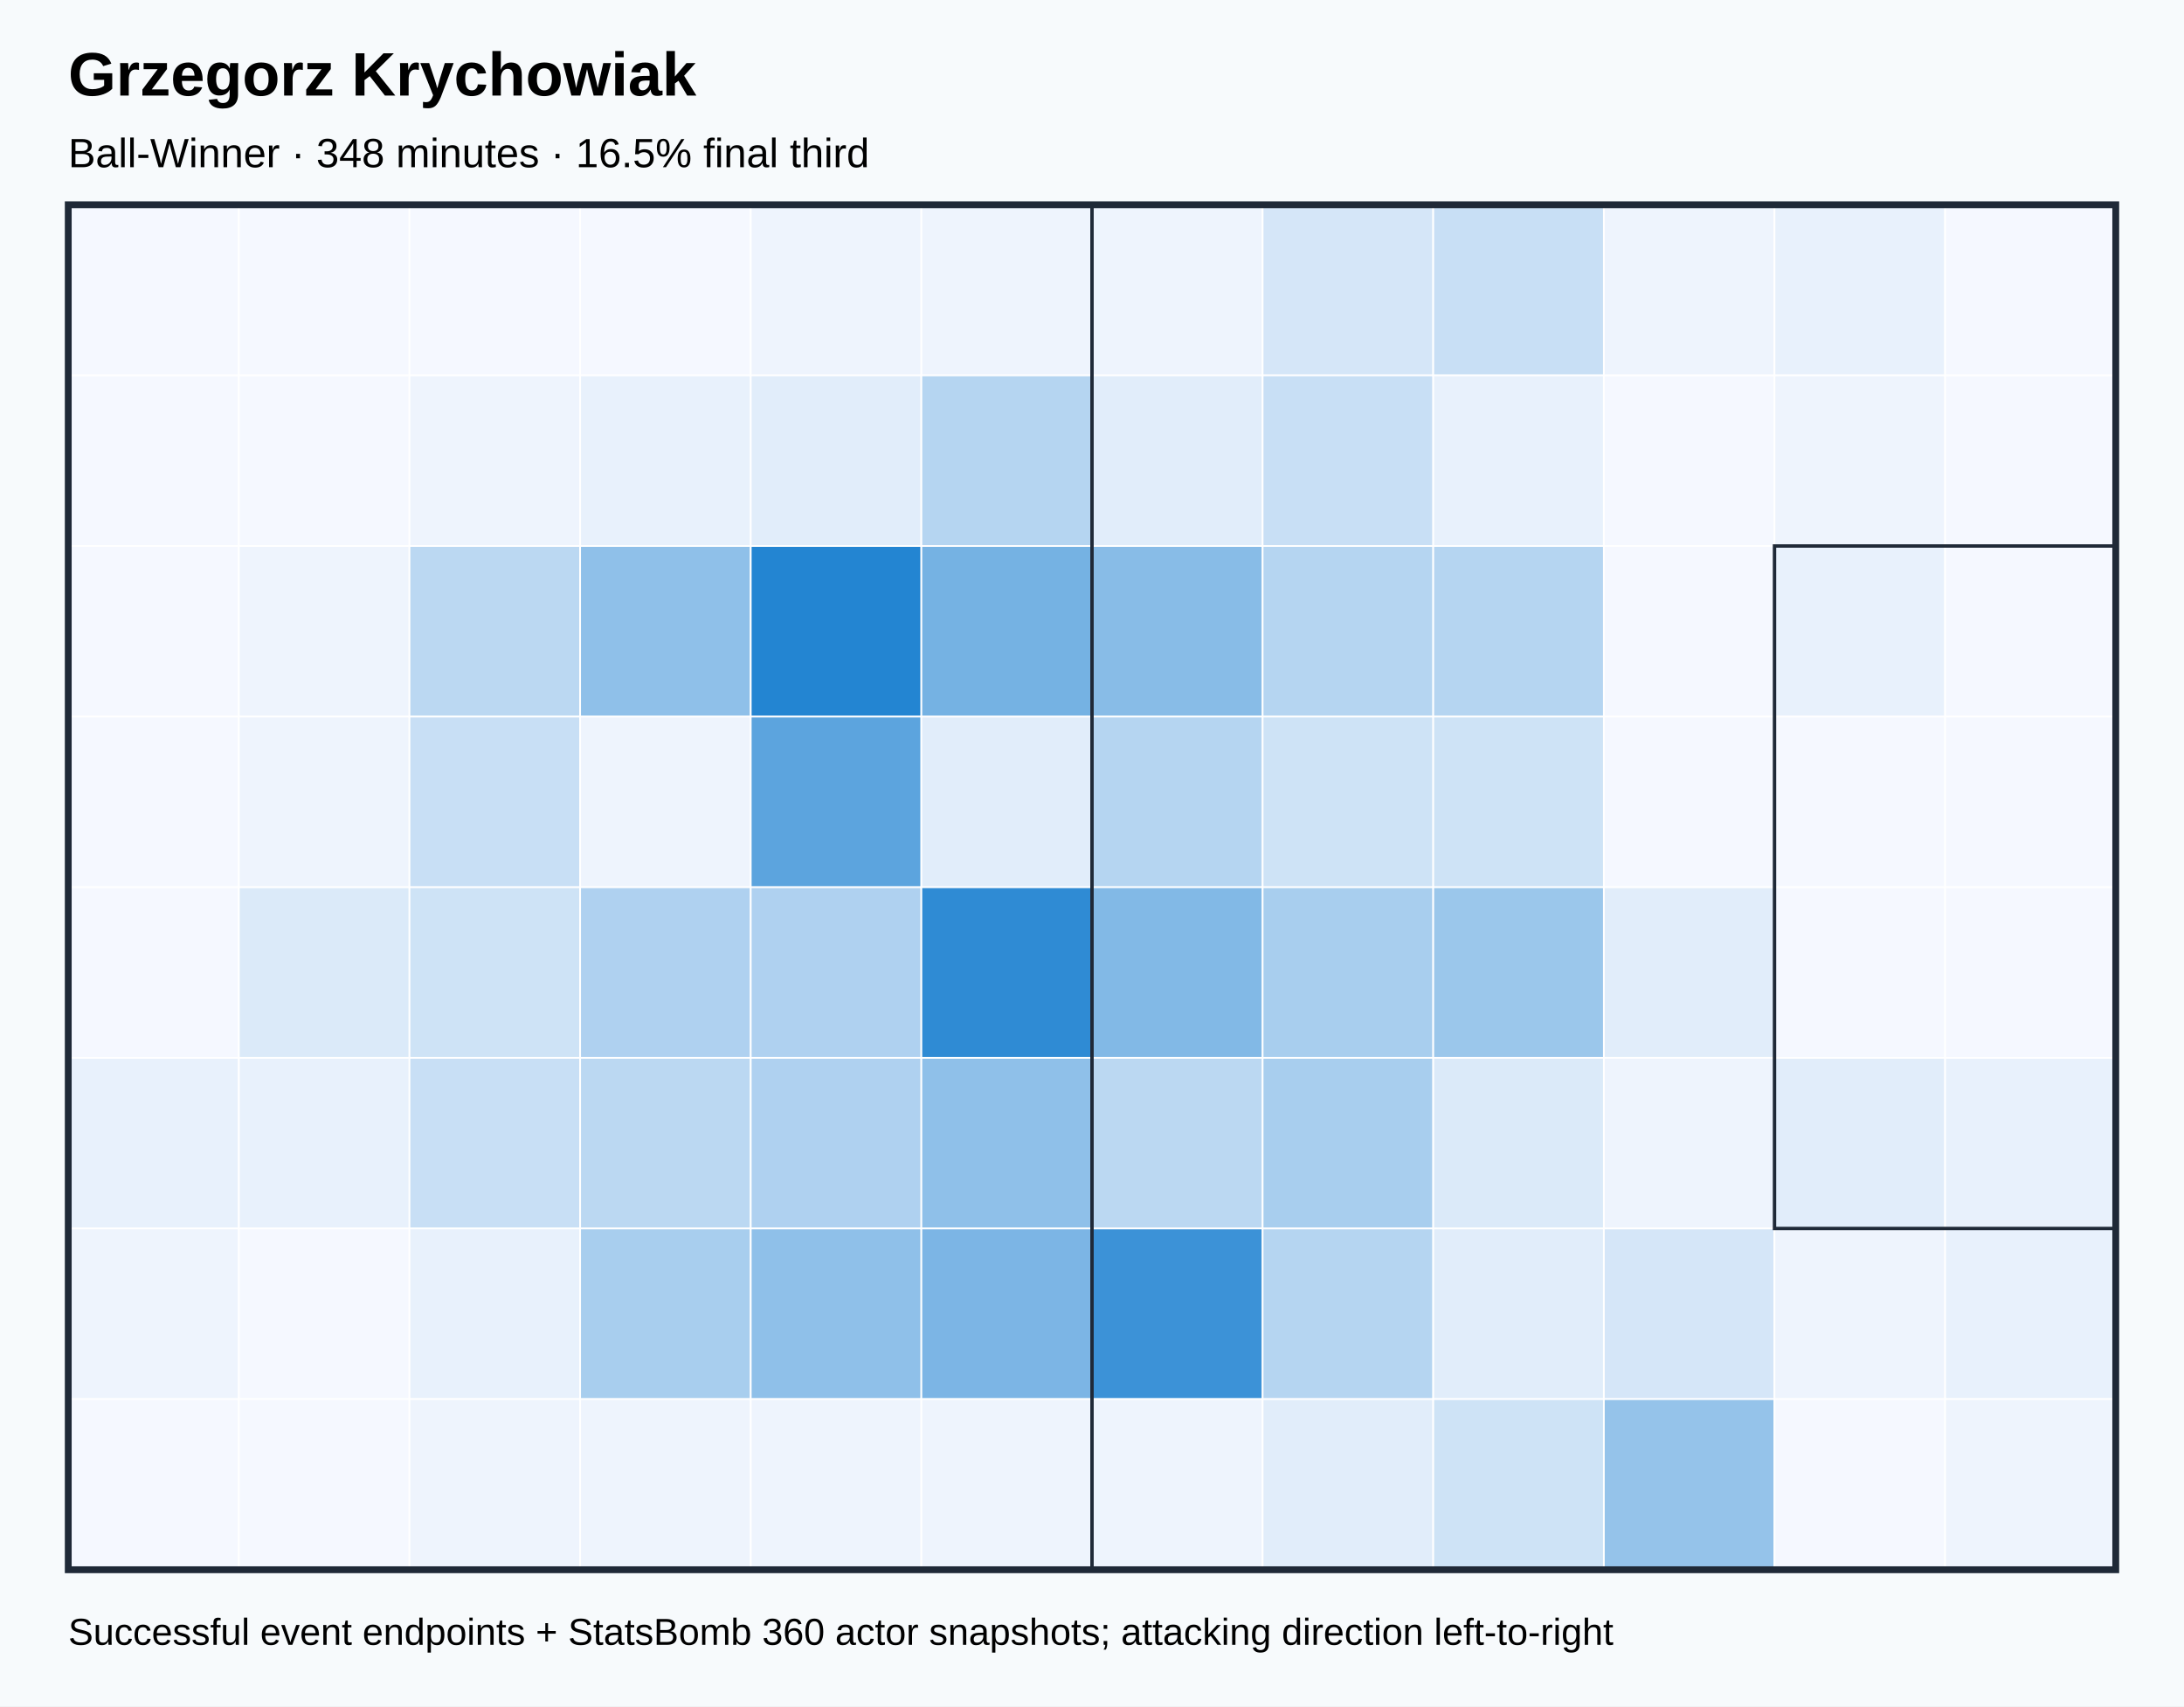
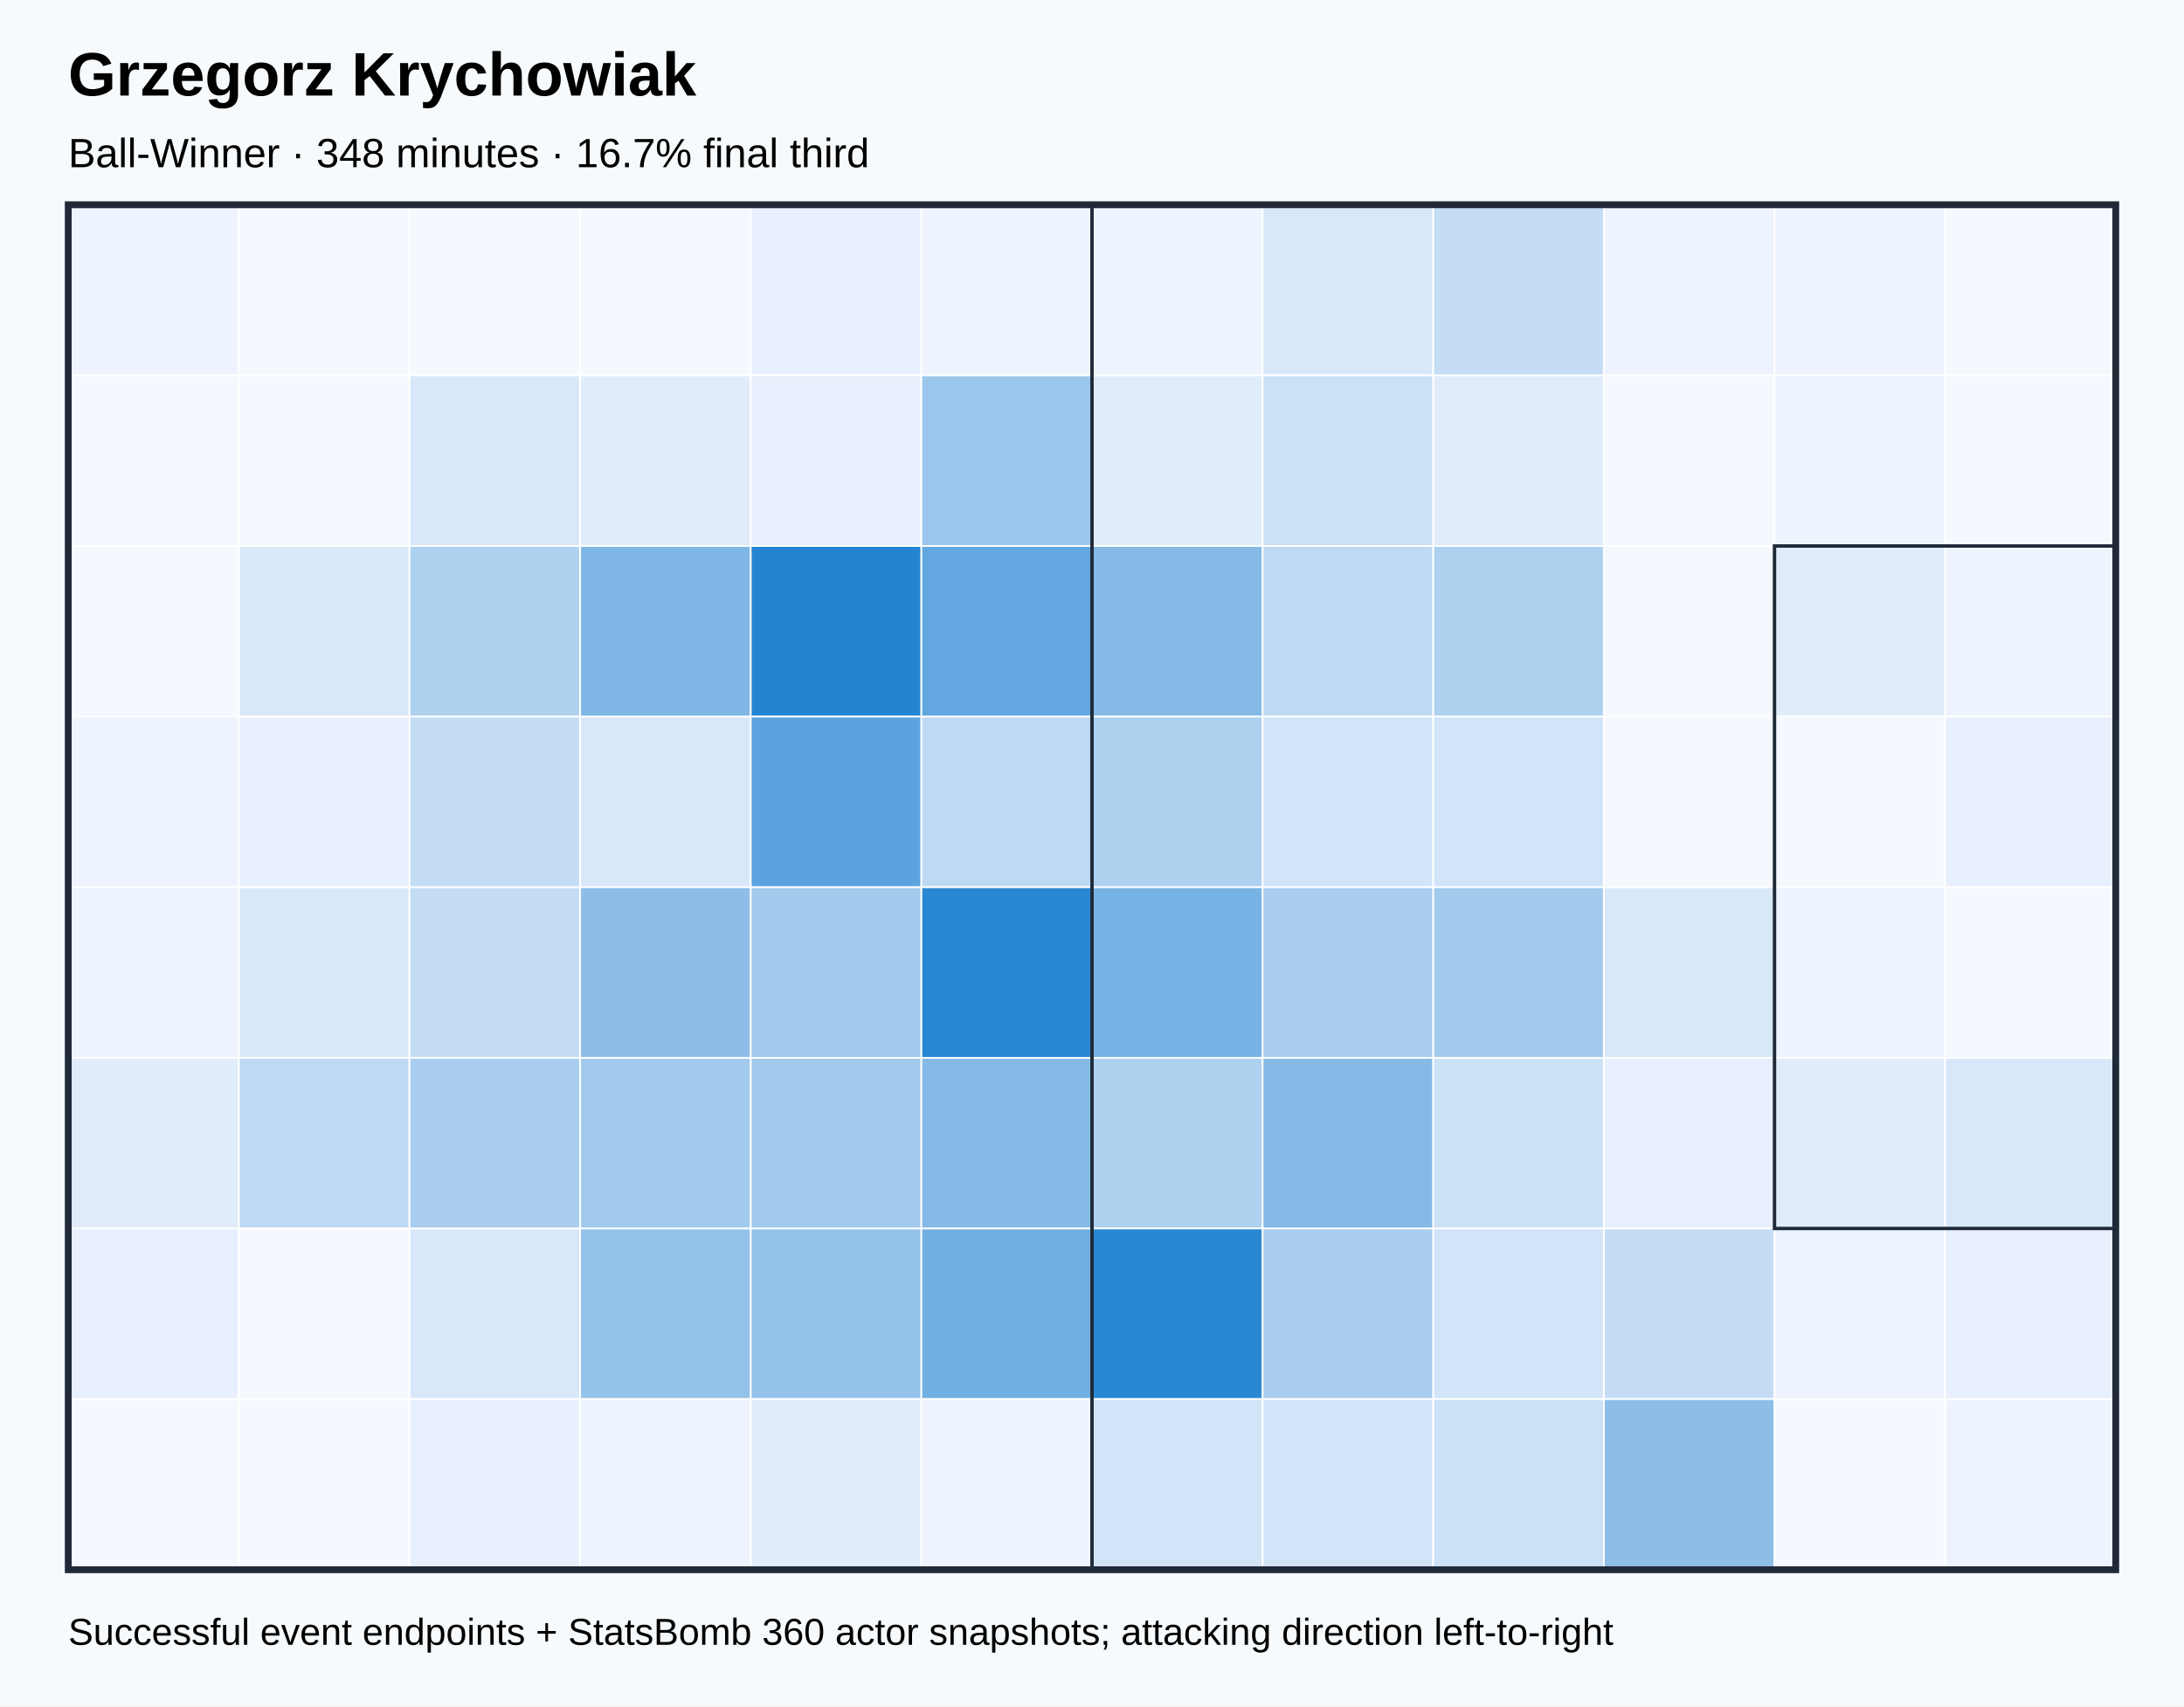
<svg xmlns="http://www.w3.org/2000/svg" width="640" height="500" viewBox="0 0 640 500" role="img">
  <rect width="640" height="500" fill="#f7fafc" />
  <text x="20" y="28" font-family="Arial" font-size="18" font-weight="700">Grzegorz Krychowiak</text>
-   <text x="20" y="49" font-family="Arial" font-size="12">Ball-Winner · 348 minutes · 16.5% final third</text>
-   <rect x="20" y="60" width="50" height="50" fill="rgb(245,248,255)" stroke="#ffffff" stroke-width="0.5" />
+   <text x="20" y="49" font-family="Arial" font-size="12">Ball-Winner · 348 minutes · 16.7% final third</text>
+   <rect x="20" y="60" width="50" height="50" fill="rgb(238,244,253)" stroke="#ffffff" stroke-width="0.5" />
  <rect x="20" y="110" width="50" height="50" fill="rgb(245,248,255)" stroke="#ffffff" stroke-width="0.5" />
  <rect x="20" y="160" width="50" height="50" fill="rgb(245,248,255)" stroke="#ffffff" stroke-width="0.5" />
-   <rect x="20" y="210" width="50" height="50" fill="rgb(245,248,255)" stroke="#ffffff" stroke-width="0.5" />
-   <rect x="20" y="260" width="50" height="50" fill="rgb(245,248,255)" stroke="#ffffff" stroke-width="0.5" />
-   <rect x="20" y="310" width="50" height="50" fill="rgb(232,241,252)" stroke="#ffffff" stroke-width="0.5" />
-   <rect x="20" y="360" width="50" height="50" fill="rgb(238,244,253)" stroke="#ffffff" stroke-width="0.5" />
+   <rect x="20" y="210" width="50" height="50" fill="rgb(238,244,253)" stroke="#ffffff" stroke-width="0.5" />
+   <rect x="20" y="260" width="50" height="50" fill="rgb(238,244,253)" stroke="#ffffff" stroke-width="0.5" />
+   <rect x="20" y="310" width="50" height="50" fill="rgb(224,236,250)" stroke="#ffffff" stroke-width="0.5" />
+   <rect x="20" y="360" width="50" height="50" fill="rgb(231,240,252)" stroke="#ffffff" stroke-width="0.5" />
  <rect x="20" y="410" width="50" height="50" fill="rgb(245,248,255)" stroke="#ffffff" stroke-width="0.5" />
  <rect x="70" y="60" width="50" height="50" fill="rgb(245,248,255)" stroke="#ffffff" stroke-width="0.5" />
  <rect x="70" y="110" width="50" height="50" fill="rgb(245,248,255)" stroke="#ffffff" stroke-width="0.5" />
-   <rect x="70" y="160" width="50" height="50" fill="rgb(238,244,253)" stroke="#ffffff" stroke-width="0.5" />
-   <rect x="70" y="210" width="50" height="50" fill="rgb(238,244,253)" stroke="#ffffff" stroke-width="0.5" />
-   <rect x="70" y="260" width="50" height="50" fill="rgb(219,234,249)" stroke="#ffffff" stroke-width="0.5" />
-   <rect x="70" y="310" width="50" height="50" fill="rgb(232,241,252)" stroke="#ffffff" stroke-width="0.5" />
+   <rect x="70" y="160" width="50" height="50" fill="rgb(217,232,249)" stroke="#ffffff" stroke-width="0.5" />
+   <rect x="70" y="210" width="50" height="50" fill="rgb(231,240,252)" stroke="#ffffff" stroke-width="0.5" />
+   <rect x="70" y="260" width="50" height="50" fill="rgb(217,232,249)" stroke="#ffffff" stroke-width="0.5" />
+   <rect x="70" y="310" width="50" height="50" fill="rgb(189,217,243)" stroke="#ffffff" stroke-width="0.5" />
  <rect x="70" y="360" width="50" height="50" fill="rgb(245,248,255)" stroke="#ffffff" stroke-width="0.5" />
  <rect x="70" y="410" width="50" height="50" fill="rgb(245,248,255)" stroke="#ffffff" stroke-width="0.5" />
  <rect x="120" y="60" width="50" height="50" fill="rgb(245,248,255)" stroke="#ffffff" stroke-width="0.5" />
-   <rect x="120" y="110" width="50" height="50" fill="rgb(238,244,253)" stroke="#ffffff" stroke-width="0.5" />
-   <rect x="120" y="160" width="50" height="50" fill="rgb(187,216,242)" stroke="#ffffff" stroke-width="0.5" />
-   <rect x="120" y="210" width="50" height="50" fill="rgb(200,223,245)" stroke="#ffffff" stroke-width="0.5" />
-   <rect x="120" y="260" width="50" height="50" fill="rgb(206,227,246)" stroke="#ffffff" stroke-width="0.5" />
-   <rect x="120" y="310" width="50" height="50" fill="rgb(200,223,245)" stroke="#ffffff" stroke-width="0.5" />
-   <rect x="120" y="360" width="50" height="50" fill="rgb(232,241,252)" stroke="#ffffff" stroke-width="0.5" />
-   <rect x="120" y="410" width="50" height="50" fill="rgb(238,244,253)" stroke="#ffffff" stroke-width="0.5" />
+   <rect x="120" y="110" width="50" height="50" fill="rgb(217,232,249)" stroke="#ffffff" stroke-width="0.5" />
+   <rect x="120" y="160" width="50" height="50" fill="rgb(175,209,240)" stroke="#ffffff" stroke-width="0.5" />
+   <rect x="120" y="210" width="50" height="50" fill="rgb(196,221,244)" stroke="#ffffff" stroke-width="0.5" />
+   <rect x="120" y="260" width="50" height="50" fill="rgb(196,221,244)" stroke="#ffffff" stroke-width="0.5" />
+   <rect x="120" y="310" width="50" height="50" fill="rgb(168,205,238)" stroke="#ffffff" stroke-width="0.5" />
+   <rect x="120" y="360" width="50" height="50" fill="rgb(217,232,249)" stroke="#ffffff" stroke-width="0.5" />
+   <rect x="120" y="410" width="50" height="50" fill="rgb(231,240,252)" stroke="#ffffff" stroke-width="0.5" />
  <rect x="170" y="60" width="50" height="50" fill="rgb(245,248,255)" stroke="#ffffff" stroke-width="0.5" />
-   <rect x="170" y="110" width="50" height="50" fill="rgb(232,241,252)" stroke="#ffffff" stroke-width="0.5" />
-   <rect x="170" y="160" width="50" height="50" fill="rgb(143,192,233)" stroke="#ffffff" stroke-width="0.5" />
-   <rect x="170" y="210" width="50" height="50" fill="rgb(238,244,253)" stroke="#ffffff" stroke-width="0.5" />
-   <rect x="170" y="260" width="50" height="50" fill="rgb(175,209,240)" stroke="#ffffff" stroke-width="0.5" />
-   <rect x="170" y="310" width="50" height="50" fill="rgb(187,216,242)" stroke="#ffffff" stroke-width="0.5" />
-   <rect x="170" y="360" width="50" height="50" fill="rgb(168,206,238)" stroke="#ffffff" stroke-width="0.5" />
+   <rect x="170" y="110" width="50" height="50" fill="rgb(224,236,250)" stroke="#ffffff" stroke-width="0.5" />
+   <rect x="170" y="160" width="50" height="50" fill="rgb(126,182,229)" stroke="#ffffff" stroke-width="0.5" />
+   <rect x="170" y="210" width="50" height="50" fill="rgb(217,232,249)" stroke="#ffffff" stroke-width="0.5" />
+   <rect x="170" y="260" width="50" height="50" fill="rgb(140,190,232)" stroke="#ffffff" stroke-width="0.5" />
+   <rect x="170" y="310" width="50" height="50" fill="rgb(161,202,237)" stroke="#ffffff" stroke-width="0.5" />
+   <rect x="170" y="360" width="50" height="50" fill="rgb(147,194,234)" stroke="#ffffff" stroke-width="0.5" />
  <rect x="170" y="410" width="50" height="50" fill="rgb(238,244,253)" stroke="#ffffff" stroke-width="0.5" />
-   <rect x="220" y="60" width="50" height="50" fill="rgb(238,244,253)" stroke="#ffffff" stroke-width="0.5" />
-   <rect x="220" y="110" width="50" height="50" fill="rgb(225,237,250)" stroke="#ffffff" stroke-width="0.5" />
+   <rect x="220" y="60" width="50" height="50" fill="rgb(231,240,252)" stroke="#ffffff" stroke-width="0.5" />
+   <rect x="220" y="110" width="50" height="50" fill="rgb(231,240,252)" stroke="#ffffff" stroke-width="0.5" />
  <rect x="220" y="160" width="50" height="50" fill="rgb(35,133,210)" stroke="#ffffff" stroke-width="0.5" />
-   <rect x="220" y="210" width="50" height="50" fill="rgb(92,164,222)" stroke="#ffffff" stroke-width="0.5" />
-   <rect x="220" y="260" width="50" height="50" fill="rgb(175,209,240)" stroke="#ffffff" stroke-width="0.5" />
-   <rect x="220" y="310" width="50" height="50" fill="rgb(175,209,240)" stroke="#ffffff" stroke-width="0.5" />
-   <rect x="220" y="360" width="50" height="50" fill="rgb(143,192,233)" stroke="#ffffff" stroke-width="0.5" />
-   <rect x="220" y="410" width="50" height="50" fill="rgb(238,244,253)" stroke="#ffffff" stroke-width="0.5" />
+   <rect x="220" y="210" width="50" height="50" fill="rgb(91,163,222)" stroke="#ffffff" stroke-width="0.5" />
+   <rect x="220" y="260" width="50" height="50" fill="rgb(161,202,237)" stroke="#ffffff" stroke-width="0.5" />
+   <rect x="220" y="310" width="50" height="50" fill="rgb(161,202,237)" stroke="#ffffff" stroke-width="0.5" />
+   <rect x="220" y="360" width="50" height="50" fill="rgb(147,194,234)" stroke="#ffffff" stroke-width="0.5" />
+   <rect x="220" y="410" width="50" height="50" fill="rgb(224,236,250)" stroke="#ffffff" stroke-width="0.5" />
  <rect x="270" y="60" width="50" height="50" fill="rgb(238,244,253)" stroke="#ffffff" stroke-width="0.5" />
-   <rect x="270" y="110" width="50" height="50" fill="rgb(181,213,241)" stroke="#ffffff" stroke-width="0.5" />
-   <rect x="270" y="160" width="50" height="50" fill="rgb(117,178,227)" stroke="#ffffff" stroke-width="0.5" />
-   <rect x="270" y="210" width="50" height="50" fill="rgb(225,237,250)" stroke="#ffffff" stroke-width="0.5" />
-   <rect x="270" y="260" width="50" height="50" fill="rgb(47,139,212)" stroke="#ffffff" stroke-width="0.5" />
-   <rect x="270" y="310" width="50" height="50" fill="rgb(143,192,233)" stroke="#ffffff" stroke-width="0.5" />
-   <rect x="270" y="360" width="50" height="50" fill="rgb(124,181,229)" stroke="#ffffff" stroke-width="0.5" />
+   <rect x="270" y="110" width="50" height="50" fill="rgb(154,198,235)" stroke="#ffffff" stroke-width="0.5" />
+   <rect x="270" y="160" width="50" height="50" fill="rgb(98,167,223)" stroke="#ffffff" stroke-width="0.5" />
+   <rect x="270" y="210" width="50" height="50" fill="rgb(189,217,243)" stroke="#ffffff" stroke-width="0.5" />
+   <rect x="270" y="260" width="50" height="50" fill="rgb(42,136,211)" stroke="#ffffff" stroke-width="0.5" />
+   <rect x="270" y="310" width="50" height="50" fill="rgb(133,186,231)" stroke="#ffffff" stroke-width="0.5" />
+   <rect x="270" y="360" width="50" height="50" fill="rgb(112,175,226)" stroke="#ffffff" stroke-width="0.5" />
  <rect x="270" y="410" width="50" height="50" fill="rgb(238,244,253)" stroke="#ffffff" stroke-width="0.5" />
  <rect x="320" y="60" width="50" height="50" fill="rgb(238,244,253)" stroke="#ffffff" stroke-width="0.5" />
-   <rect x="320" y="110" width="50" height="50" fill="rgb(225,237,250)" stroke="#ffffff" stroke-width="0.5" />
-   <rect x="320" y="160" width="50" height="50" fill="rgb(136,188,231)" stroke="#ffffff" stroke-width="0.5" />
-   <rect x="320" y="210" width="50" height="50" fill="rgb(181,213,241)" stroke="#ffffff" stroke-width="0.5" />
-   <rect x="320" y="260" width="50" height="50" fill="rgb(130,185,230)" stroke="#ffffff" stroke-width="0.5" />
-   <rect x="320" y="310" width="50" height="50" fill="rgb(187,216,242)" stroke="#ffffff" stroke-width="0.5" />
-   <rect x="320" y="360" width="50" height="50" fill="rgb(60,146,215)" stroke="#ffffff" stroke-width="0.5" />
-   <rect x="320" y="410" width="50" height="50" fill="rgb(238,244,253)" stroke="#ffffff" stroke-width="0.5" />
-   <rect x="370" y="60" width="50" height="50" fill="rgb(213,230,248)" stroke="#ffffff" stroke-width="0.5" />
-   <rect x="370" y="110" width="50" height="50" fill="rgb(200,223,245)" stroke="#ffffff" stroke-width="0.5" />
-   <rect x="370" y="160" width="50" height="50" fill="rgb(181,213,241)" stroke="#ffffff" stroke-width="0.5" />
-   <rect x="370" y="210" width="50" height="50" fill="rgb(206,227,246)" stroke="#ffffff" stroke-width="0.5" />
-   <rect x="370" y="260" width="50" height="50" fill="rgb(168,206,238)" stroke="#ffffff" stroke-width="0.5" />
-   <rect x="370" y="310" width="50" height="50" fill="rgb(168,206,238)" stroke="#ffffff" stroke-width="0.5" />
-   <rect x="370" y="360" width="50" height="50" fill="rgb(181,213,241)" stroke="#ffffff" stroke-width="0.5" />
-   <rect x="370" y="410" width="50" height="50" fill="rgb(225,237,250)" stroke="#ffffff" stroke-width="0.5" />
-   <rect x="420" y="60" width="50" height="50" fill="rgb(200,223,245)" stroke="#ffffff" stroke-width="0.5" />
-   <rect x="420" y="110" width="50" height="50" fill="rgb(232,241,252)" stroke="#ffffff" stroke-width="0.5" />
-   <rect x="420" y="160" width="50" height="50" fill="rgb(181,213,241)" stroke="#ffffff" stroke-width="0.5" />
-   <rect x="420" y="210" width="50" height="50" fill="rgb(206,227,246)" stroke="#ffffff" stroke-width="0.5" />
-   <rect x="420" y="260" width="50" height="50" fill="rgb(155,199,235)" stroke="#ffffff" stroke-width="0.5" />
-   <rect x="420" y="310" width="50" height="50" fill="rgb(219,234,249)" stroke="#ffffff" stroke-width="0.5" />
-   <rect x="420" y="360" width="50" height="50" fill="rgb(225,237,250)" stroke="#ffffff" stroke-width="0.5" />
-   <rect x="420" y="410" width="50" height="50" fill="rgb(206,227,246)" stroke="#ffffff" stroke-width="0.5" />
+   <rect x="320" y="110" width="50" height="50" fill="rgb(224,236,250)" stroke="#ffffff" stroke-width="0.5" />
+   <rect x="320" y="160" width="50" height="50" fill="rgb(133,186,231)" stroke="#ffffff" stroke-width="0.5" />
+   <rect x="320" y="210" width="50" height="50" fill="rgb(175,209,240)" stroke="#ffffff" stroke-width="0.5" />
+   <rect x="320" y="260" width="50" height="50" fill="rgb(119,179,228)" stroke="#ffffff" stroke-width="0.5" />
+   <rect x="320" y="310" width="50" height="50" fill="rgb(175,209,240)" stroke="#ffffff" stroke-width="0.5" />
+   <rect x="320" y="360" width="50" height="50" fill="rgb(42,136,211)" stroke="#ffffff" stroke-width="0.5" />
+   <rect x="320" y="410" width="50" height="50" fill="rgb(210,228,247)" stroke="#ffffff" stroke-width="0.5" />
+   <rect x="370" y="60" width="50" height="50" fill="rgb(217,232,249)" stroke="#ffffff" stroke-width="0.5" />
+   <rect x="370" y="110" width="50" height="50" fill="rgb(203,225,246)" stroke="#ffffff" stroke-width="0.5" />
+   <rect x="370" y="160" width="50" height="50" fill="rgb(189,217,243)" stroke="#ffffff" stroke-width="0.5" />
+   <rect x="370" y="210" width="50" height="50" fill="rgb(210,228,247)" stroke="#ffffff" stroke-width="0.5" />
+   <rect x="370" y="260" width="50" height="50" fill="rgb(168,205,238)" stroke="#ffffff" stroke-width="0.5" />
+   <rect x="370" y="310" width="50" height="50" fill="rgb(133,186,231)" stroke="#ffffff" stroke-width="0.5" />
+   <rect x="370" y="360" width="50" height="50" fill="rgb(168,205,238)" stroke="#ffffff" stroke-width="0.5" />
+   <rect x="370" y="410" width="50" height="50" fill="rgb(210,228,247)" stroke="#ffffff" stroke-width="0.5" />
+   <rect x="420" y="60" width="50" height="50" fill="rgb(196,221,244)" stroke="#ffffff" stroke-width="0.5" />
+   <rect x="420" y="110" width="50" height="50" fill="rgb(224,236,250)" stroke="#ffffff" stroke-width="0.5" />
+   <rect x="420" y="160" width="50" height="50" fill="rgb(175,209,240)" stroke="#ffffff" stroke-width="0.5" />
+   <rect x="420" y="210" width="50" height="50" fill="rgb(210,228,247)" stroke="#ffffff" stroke-width="0.5" />
+   <rect x="420" y="260" width="50" height="50" fill="rgb(161,202,237)" stroke="#ffffff" stroke-width="0.5" />
+   <rect x="420" y="310" width="50" height="50" fill="rgb(203,225,246)" stroke="#ffffff" stroke-width="0.5" />
+   <rect x="420" y="360" width="50" height="50" fill="rgb(210,228,247)" stroke="#ffffff" stroke-width="0.5" />
+   <rect x="420" y="410" width="50" height="50" fill="rgb(203,225,246)" stroke="#ffffff" stroke-width="0.5" />
  <rect x="470" y="60" width="50" height="50" fill="rgb(238,244,253)" stroke="#ffffff" stroke-width="0.5" />
  <rect x="470" y="110" width="50" height="50" fill="rgb(245,248,255)" stroke="#ffffff" stroke-width="0.5" />
  <rect x="470" y="160" width="50" height="50" fill="rgb(245,248,255)" stroke="#ffffff" stroke-width="0.5" />
  <rect x="470" y="210" width="50" height="50" fill="rgb(245,248,255)" stroke="#ffffff" stroke-width="0.5" />
-   <rect x="470" y="260" width="50" height="50" fill="rgb(225,237,250)" stroke="#ffffff" stroke-width="0.5" />
-   <rect x="470" y="310" width="50" height="50" fill="rgb(238,244,253)" stroke="#ffffff" stroke-width="0.5" />
-   <rect x="470" y="360" width="50" height="50" fill="rgb(213,230,248)" stroke="#ffffff" stroke-width="0.5" />
-   <rect x="470" y="410" width="50" height="50" fill="rgb(149,195,234)" stroke="#ffffff" stroke-width="0.5" />
-   <rect x="520" y="60" width="50" height="50" fill="rgb(232,241,252)" stroke="#ffffff" stroke-width="0.5" />
+   <rect x="470" y="260" width="50" height="50" fill="rgb(217,232,249)" stroke="#ffffff" stroke-width="0.5" />
+   <rect x="470" y="310" width="50" height="50" fill="rgb(231,240,252)" stroke="#ffffff" stroke-width="0.5" />
+   <rect x="470" y="360" width="50" height="50" fill="rgb(196,221,244)" stroke="#ffffff" stroke-width="0.5" />
+   <rect x="470" y="410" width="50" height="50" fill="rgb(140,190,232)" stroke="#ffffff" stroke-width="0.5" />
+   <rect x="520" y="60" width="50" height="50" fill="rgb(238,244,253)" stroke="#ffffff" stroke-width="0.5" />
  <rect x="520" y="110" width="50" height="50" fill="rgb(238,244,253)" stroke="#ffffff" stroke-width="0.5" />
-   <rect x="520" y="160" width="50" height="50" fill="rgb(232,241,252)" stroke="#ffffff" stroke-width="0.5" />
+   <rect x="520" y="160" width="50" height="50" fill="rgb(224,236,250)" stroke="#ffffff" stroke-width="0.5" />
  <rect x="520" y="210" width="50" height="50" fill="rgb(245,248,255)" stroke="#ffffff" stroke-width="0.5" />
-   <rect x="520" y="260" width="50" height="50" fill="rgb(245,248,255)" stroke="#ffffff" stroke-width="0.5" />
-   <rect x="520" y="310" width="50" height="50" fill="rgb(225,237,250)" stroke="#ffffff" stroke-width="0.5" />
+   <rect x="520" y="260" width="50" height="50" fill="rgb(238,244,253)" stroke="#ffffff" stroke-width="0.5" />
+   <rect x="520" y="310" width="50" height="50" fill="rgb(224,236,250)" stroke="#ffffff" stroke-width="0.5" />
  <rect x="520" y="360" width="50" height="50" fill="rgb(238,244,253)" stroke="#ffffff" stroke-width="0.5" />
  <rect x="520" y="410" width="50" height="50" fill="rgb(245,248,255)" stroke="#ffffff" stroke-width="0.5" />
  <rect x="570" y="60" width="50" height="50" fill="rgb(245,248,255)" stroke="#ffffff" stroke-width="0.5" />
  <rect x="570" y="110" width="50" height="50" fill="rgb(245,248,255)" stroke="#ffffff" stroke-width="0.5" />
-   <rect x="570" y="160" width="50" height="50" fill="rgb(245,248,255)" stroke="#ffffff" stroke-width="0.5" />
-   <rect x="570" y="210" width="50" height="50" fill="rgb(245,248,255)" stroke="#ffffff" stroke-width="0.5" />
+   <rect x="570" y="160" width="50" height="50" fill="rgb(238,244,253)" stroke="#ffffff" stroke-width="0.5" />
+   <rect x="570" y="210" width="50" height="50" fill="rgb(231,240,252)" stroke="#ffffff" stroke-width="0.5" />
  <rect x="570" y="260" width="50" height="50" fill="rgb(245,248,255)" stroke="#ffffff" stroke-width="0.5" />
-   <rect x="570" y="310" width="50" height="50" fill="rgb(232,241,252)" stroke="#ffffff" stroke-width="0.5" />
-   <rect x="570" y="360" width="50" height="50" fill="rgb(232,241,252)" stroke="#ffffff" stroke-width="0.5" />
+   <rect x="570" y="310" width="50" height="50" fill="rgb(217,232,249)" stroke="#ffffff" stroke-width="0.5" />
+   <rect x="570" y="360" width="50" height="50" fill="rgb(231,240,252)" stroke="#ffffff" stroke-width="0.5" />
  <rect x="570" y="410" width="50" height="50" fill="rgb(238,244,253)" stroke="#ffffff" stroke-width="0.5" />
  <rect x="20" y="60" width="600" height="400" fill="none" stroke="#1f2937" stroke-width="2" />
  <line x1="320" y1="60" x2="320" y2="460" stroke="#1f2937" stroke-width="1" />
  <rect x="520" y="160" width="100" height="200" fill="none" stroke="#1f2937" />
  <text x="20" y="482" font-family="Arial" font-size="11">Successful event endpoints + StatsBomb 360 actor snapshots; attacking direction left-to-right</text>
</svg>
